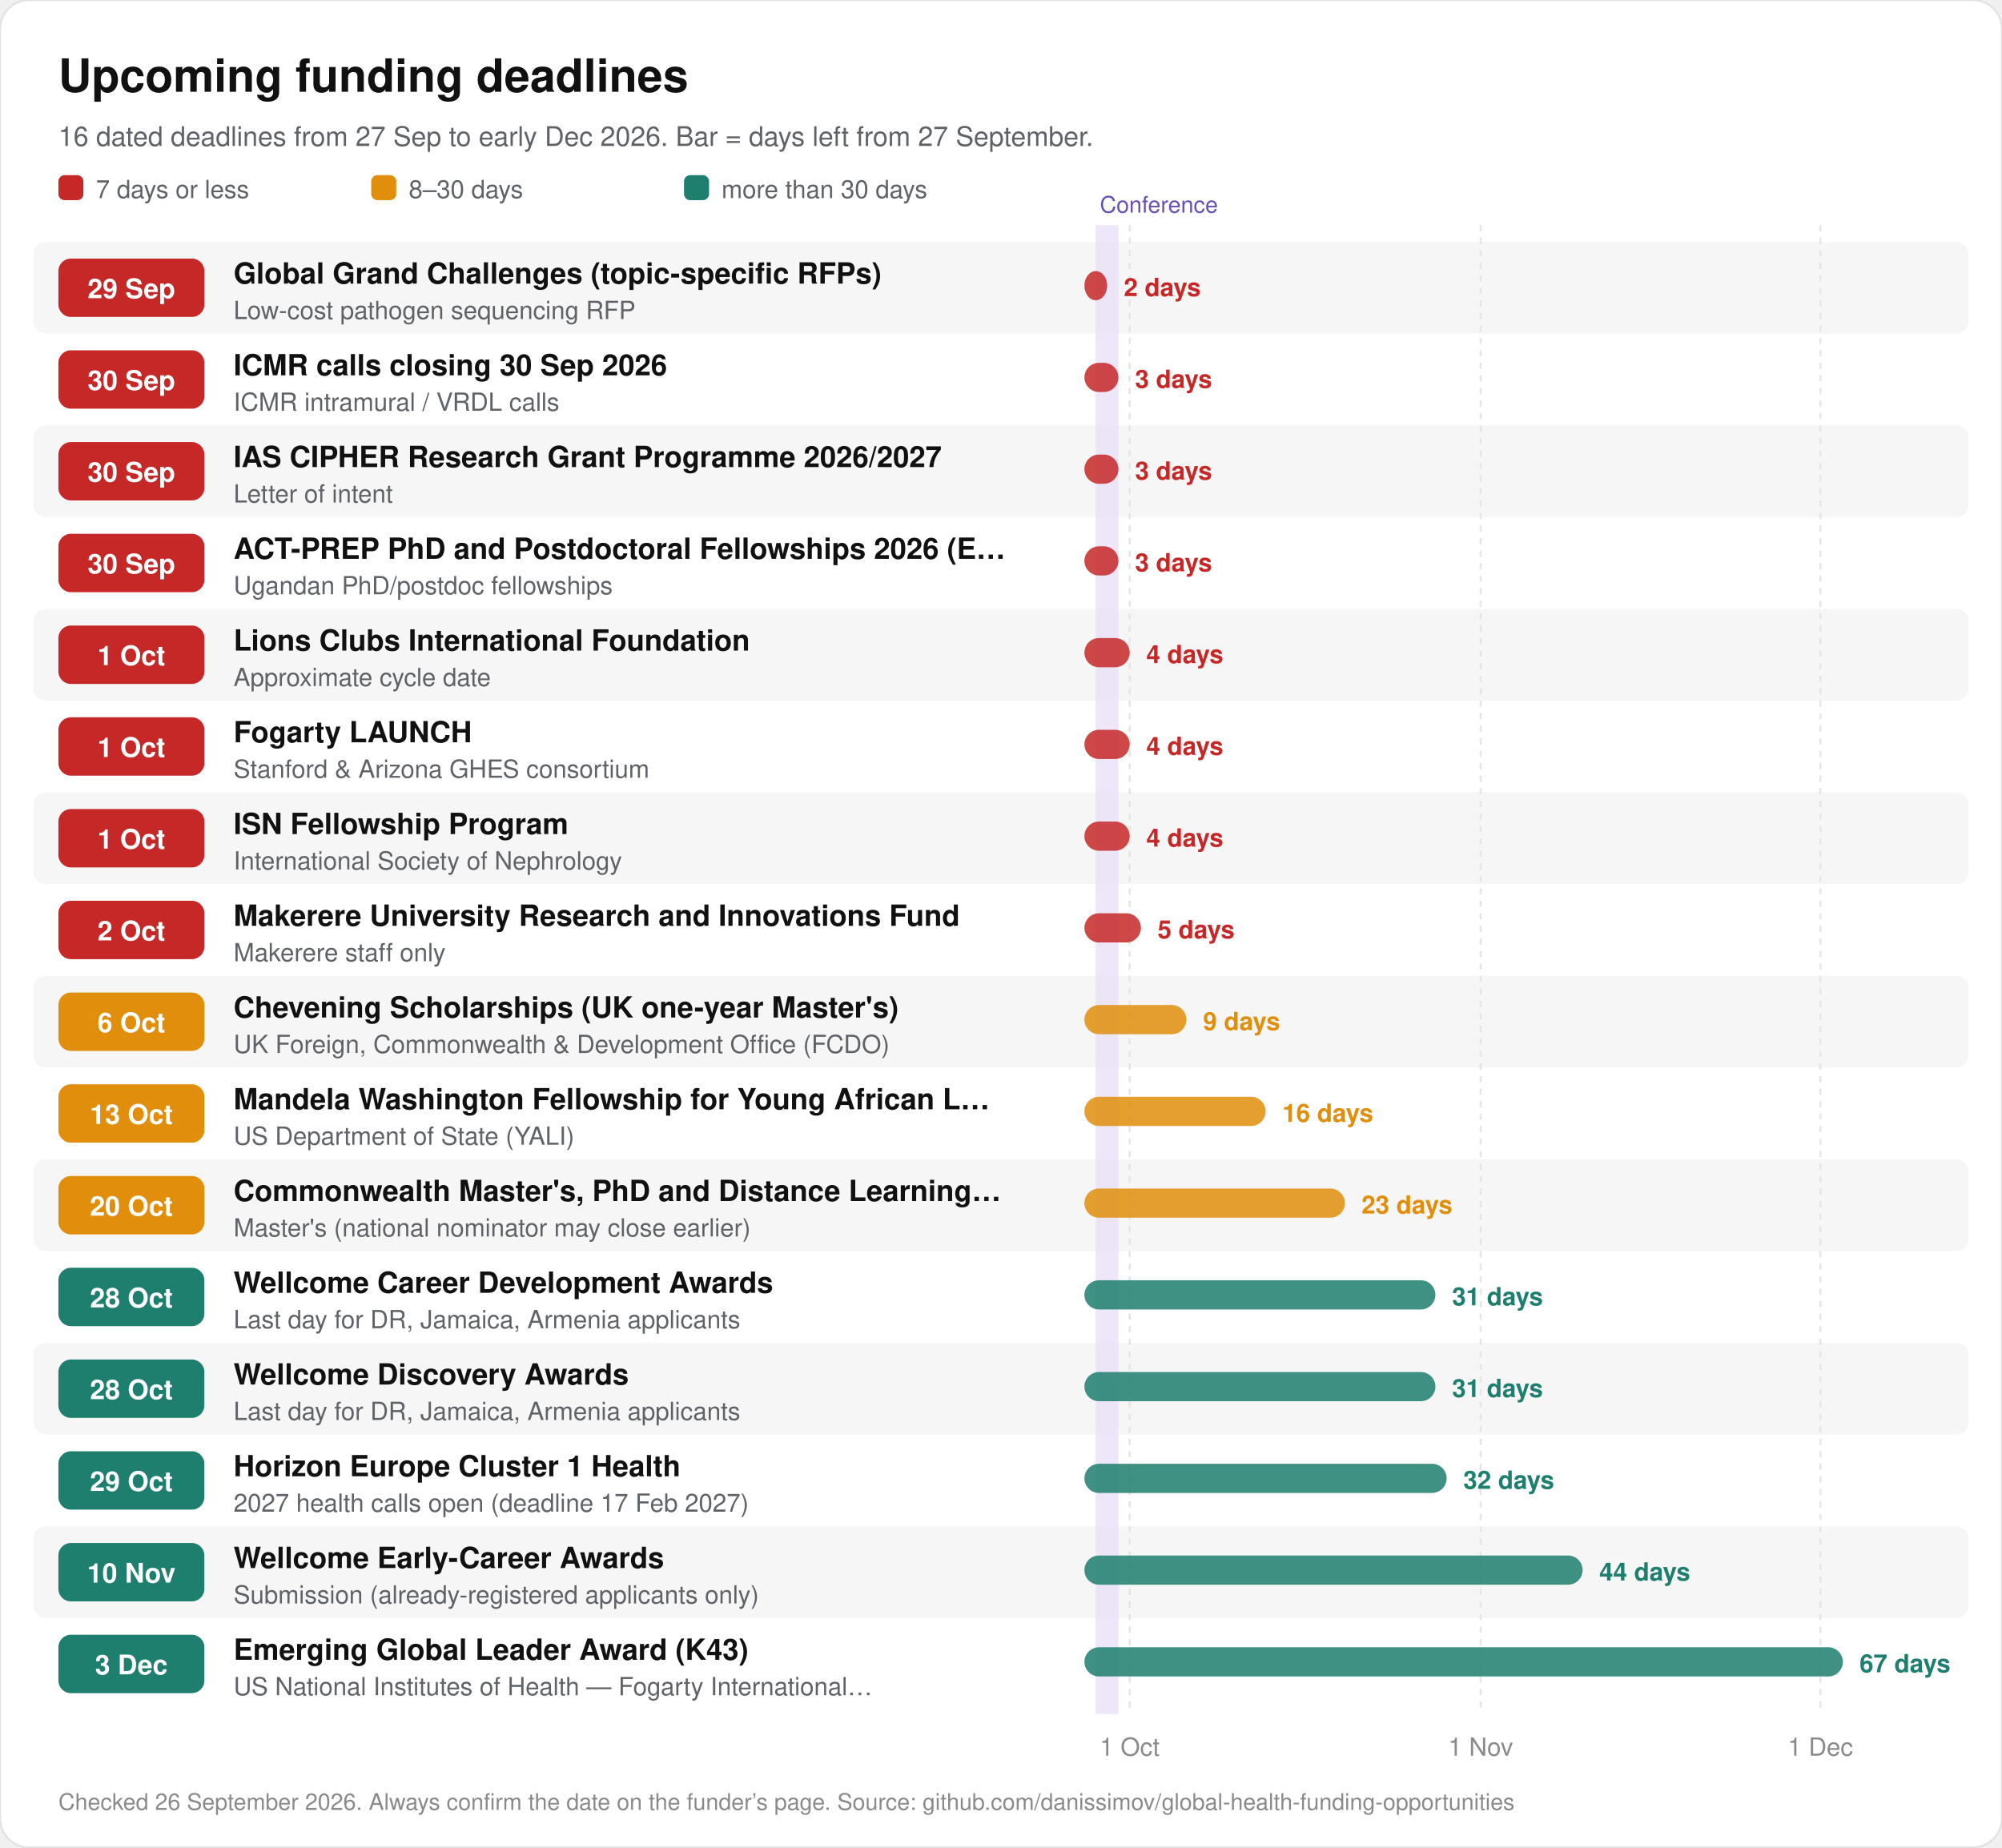
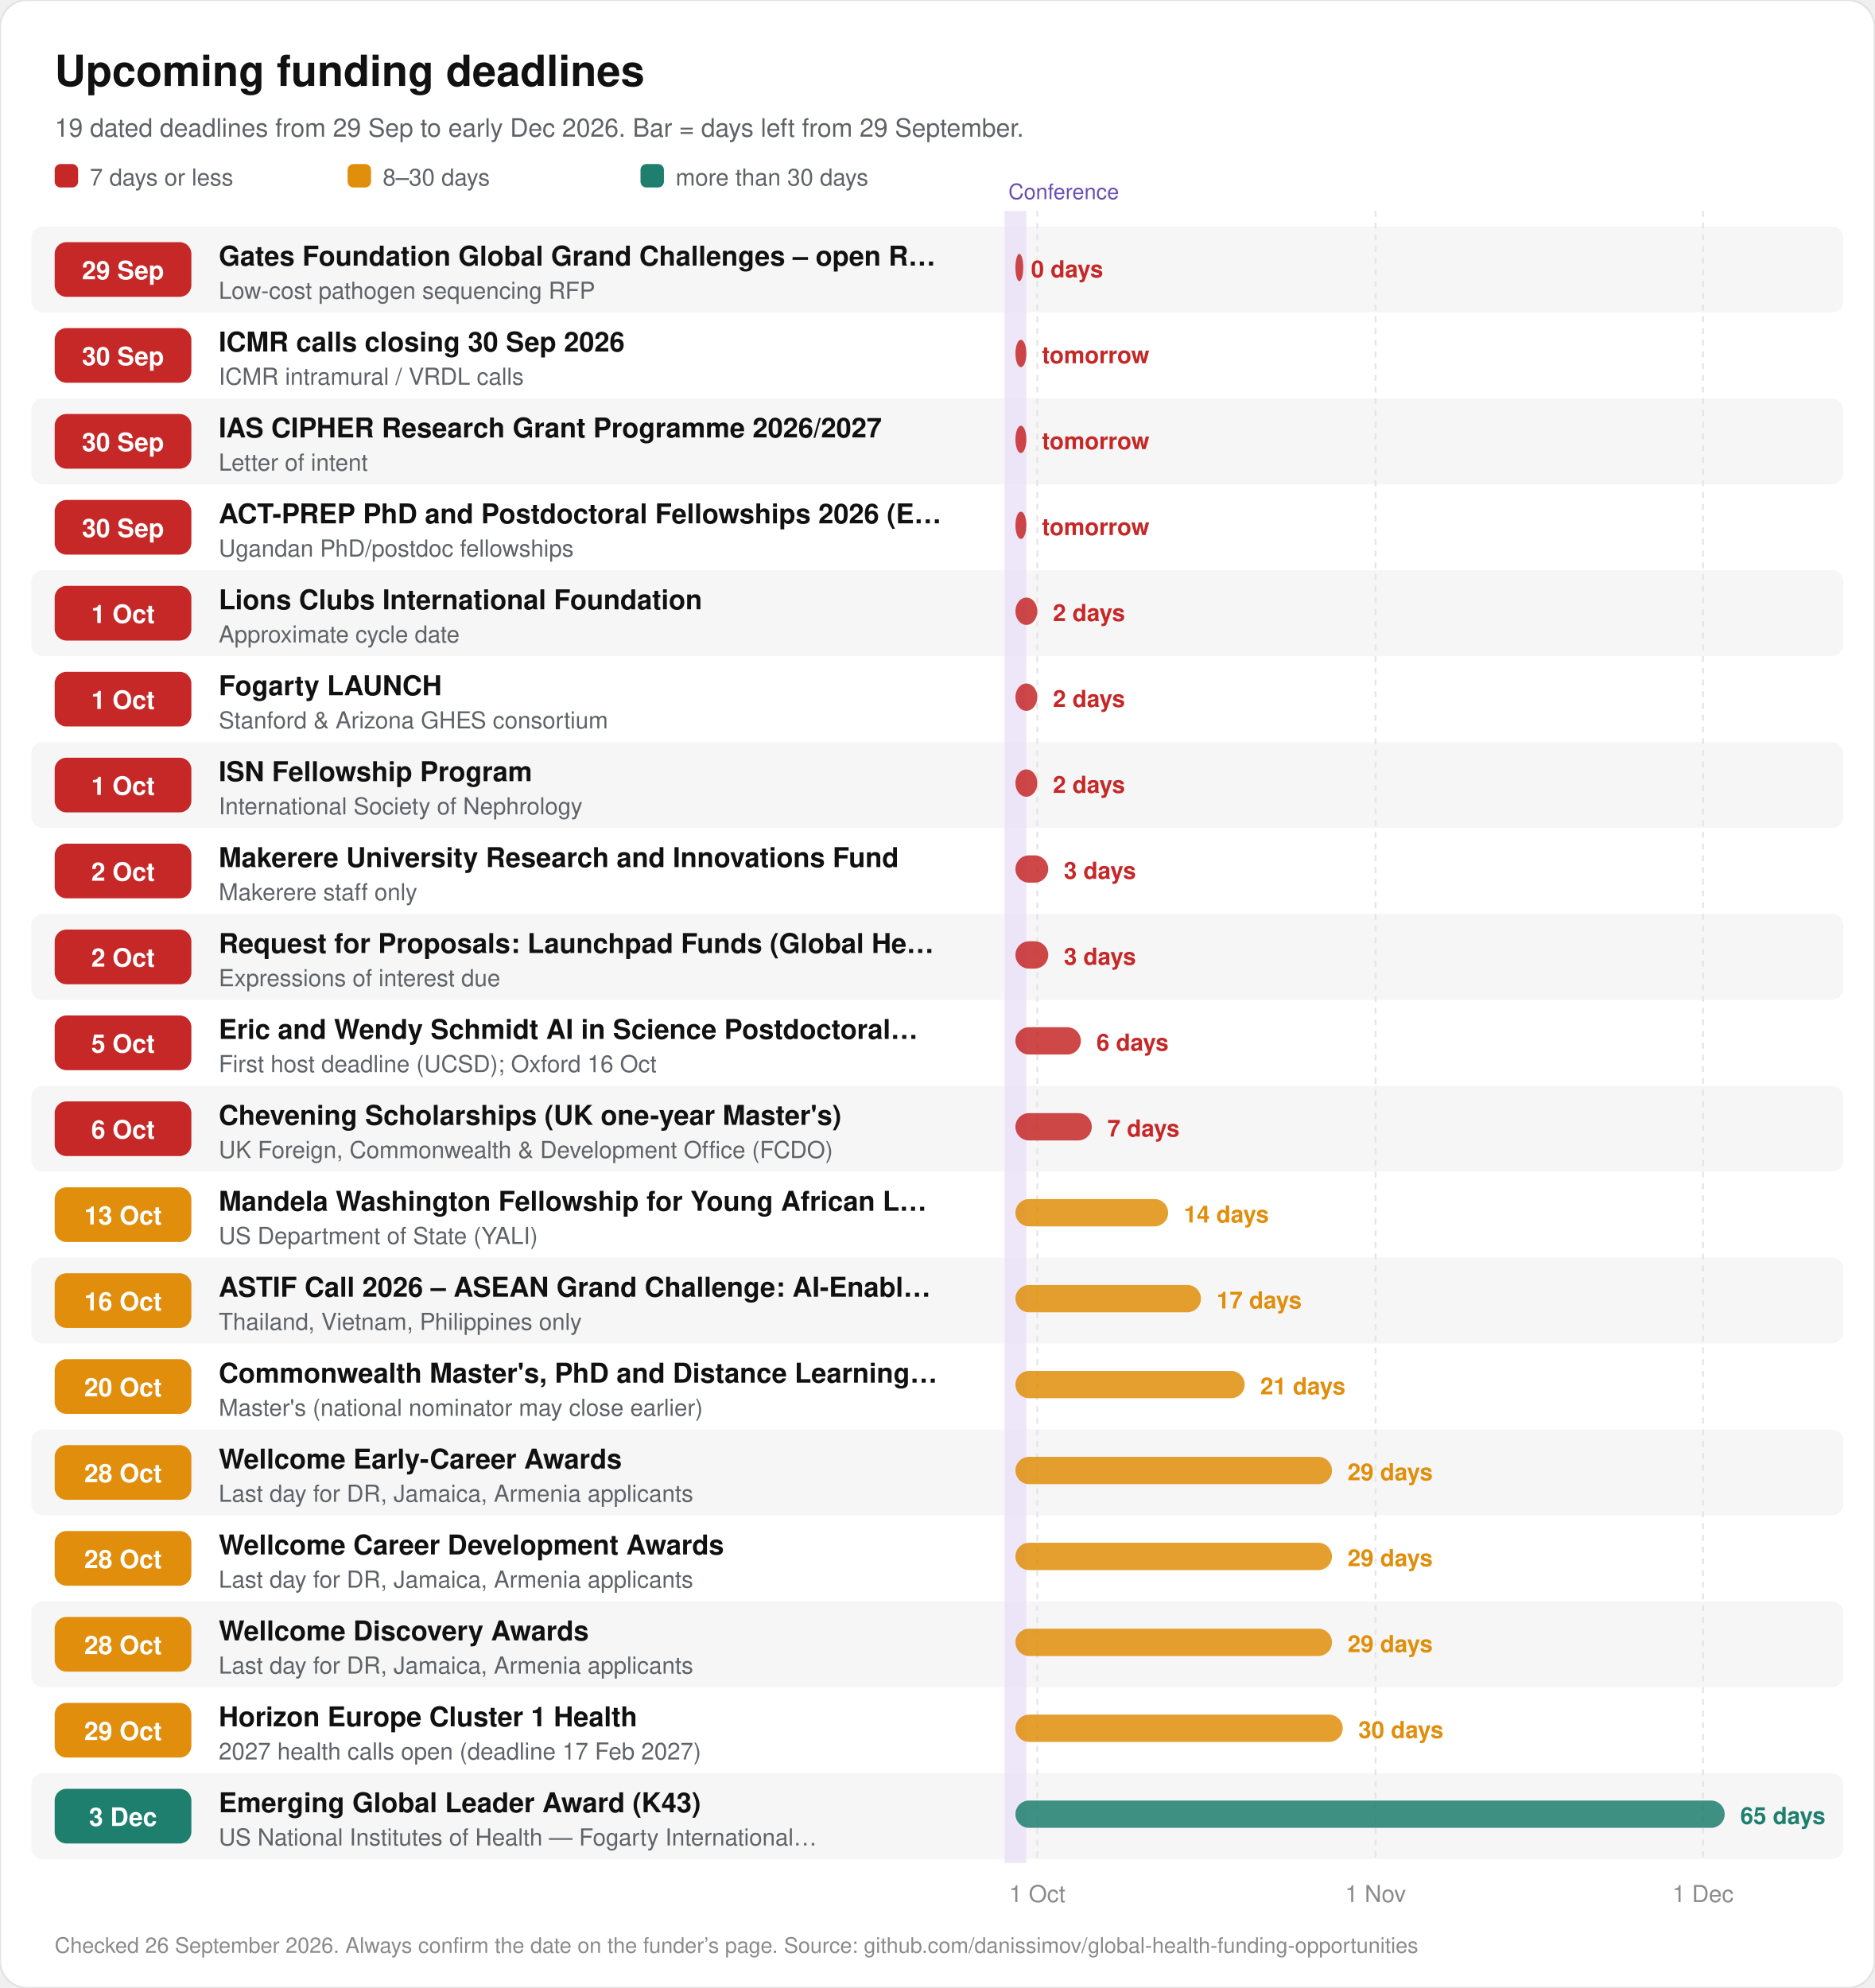
- <svg xmlns="http://www.w3.org/2000/svg" width="960" height="886" viewBox="0 0 960 886" font-family="Helvetica, Arial, sans-serif">
-   <rect x="0" y="0" width="960" height="886" rx="14" fill="#FFFFFF" stroke="#E3E3E3" />
+ <svg xmlns="http://www.w3.org/2000/svg" width="960" height="1018" viewBox="0 0 960 1018" font-family="Helvetica, Arial, sans-serif">
+   <rect x="0" y="0" width="960" height="1018" rx="14" fill="#FFFFFF" stroke="#E3E3E3" />
  <text x="28" y="44" font-size="22" font-weight="700" fill="#111111">Upcoming funding deadlines</text>
-   <text x="28" y="70" font-size="13" fill="#5F6368">16 dated deadlines from 27 Sep to early Dec 2026. Bar = days left from 27 September.</text>
+   <text x="28" y="70" font-size="13" fill="#5F6368">19 dated deadlines from 29 Sep to early Dec 2026. Bar = days left from 29 September.</text>
  <rect x="28" y="84" width="12" height="12" rx="3" fill="#C62828" />
  <text x="46" y="95" font-size="12" fill="#5F6368">7 days or less</text>
  <rect x="178" y="84" width="12" height="12" rx="3" fill="#E08E0B" />
  <text x="196" y="95" font-size="12" fill="#5F6368">8–30 days</text>
  <rect x="328" y="84" width="12" height="12" rx="3" fill="#1E7F6E" />
  <text x="346" y="95" font-size="12" fill="#5F6368">more than 30 days</text>
  <rect x="16" y="116" width="928" height="44" rx="6" fill="#F6F6F6" />
  <rect x="16" y="204" width="928" height="44" rx="6" fill="#F6F6F6" />
  <rect x="16" y="292" width="928" height="44" rx="6" fill="#F6F6F6" />
  <rect x="16" y="380" width="928" height="44" rx="6" fill="#F6F6F6" />
  <rect x="16" y="468" width="928" height="44" rx="6" fill="#F6F6F6" />
  <rect x="16" y="556" width="928" height="44" rx="6" fill="#F6F6F6" />
  <rect x="16" y="644" width="928" height="44" rx="6" fill="#F6F6F6" />
  <rect x="16" y="732" width="928" height="44" rx="6" fill="#F6F6F6" />
-   <rect x="525.4" y="108" width="10.9" height="714" fill="#E9E1F7" fill-opacity="0.8" />
-   <text x="527.4" y="102" font-size="11" fill="#6A4FB3">Conference</text>
-   <line x1="541.7" y1="108" x2="541.7" y2="822" stroke="#E6E6E6" stroke-dasharray="3 3" />
-   <text x="541.7" y="842" font-size="12" fill="#8A8A8A" text-anchor="middle">1 Oct</text>
-   <line x1="710.0" y1="108" x2="710.0" y2="822" stroke="#E6E6E6" stroke-dasharray="3 3" />
-   <text x="710.0" y="842" font-size="12" fill="#8A8A8A" text-anchor="middle">1 Nov</text>
-   <line x1="872.9" y1="108" x2="872.9" y2="822" stroke="#E6E6E6" stroke-dasharray="3 3" />
-   <text x="872.9" y="842" font-size="12" fill="#8A8A8A" text-anchor="middle">1 Dec</text>
+   <rect x="16" y="820" width="928" height="44" rx="6" fill="#F6F6F6" />
+   <rect x="16" y="908" width="928" height="44" rx="6" fill="#F6F6F6" />
+   <rect x="514.4" y="108" width="11.2" height="846" fill="#E9E1F7" fill-opacity="0.8" />
+   <text x="516.4" y="102" font-size="11" fill="#6A4FB3">Conference</text>
+   <line x1="531.2" y1="108" x2="531.2" y2="954" stroke="#E6E6E6" stroke-dasharray="3 3" />
+   <text x="531.2" y="974" font-size="12" fill="#8A8A8A" text-anchor="middle">1 Oct</text>
+   <line x1="704.4" y1="108" x2="704.4" y2="954" stroke="#E6E6E6" stroke-dasharray="3 3" />
+   <text x="704.4" y="974" font-size="12" fill="#8A8A8A" text-anchor="middle">1 Nov</text>
+   <line x1="872.1" y1="108" x2="872.1" y2="954" stroke="#E6E6E6" stroke-dasharray="3 3" />
+   <text x="872.1" y="974" font-size="12" fill="#8A8A8A" text-anchor="middle">1 Dec</text>
  <rect x="28" y="124" width="70" height="28" rx="6" fill="#C62828" />
  <text x="63" y="143" font-size="13" font-weight="700" fill="#FFFFFF" text-anchor="middle">29 Sep</text>
  <a href="https://gcgh.grandchallenges.org/grant-opportunities" target="_blank">
-     <text x="112" y="136" font-size="14" font-weight="700" fill="#111111">Global Grand Challenges (topic-specific RFPs)</text>
+     <text x="112" y="136" font-size="14" font-weight="700" fill="#111111">Gates Foundation Global Grand Challenges – open R…</text>
  </a>
  <text x="112" y="153" font-size="12" fill="#5F6368">Low-cost pathogen sequencing RFP</text>
-   <rect x="520" y="130" width="10.9" height="14" rx="7" fill="#C62828" fill-opacity="0.85" />
-   <text x="538.9" y="142" font-size="12" font-weight="700" fill="#C62828">2 days</text>
+   <rect x="520" y="130" width="4.0" height="14" rx="7" fill="#C62828" fill-opacity="0.85" />
+   <text x="528.0" y="142" font-size="12" font-weight="700" fill="#C62828">0 days</text>
  <rect x="28" y="168" width="70" height="28" rx="6" fill="#C62828" />
  <text x="63" y="187" font-size="13" font-weight="700" fill="#FFFFFF" text-anchor="middle">30 Sep</text>
  <a href="https://www.icmr.gov.in/post/call-for-proposals-under-icmr-intramural-research-program-2026-last-date-of-submission-september-30-2026-till-17-00-hrs" target="_blank">
    <text x="112" y="180" font-size="14" font-weight="700" fill="#111111">ICMR calls closing 30 Sep 2026</text>
  </a>
  <text x="112" y="197" font-size="12" fill="#5F6368">ICMR intramural / VRDL calls</text>
-   <rect x="520" y="174" width="16.3" height="14" rx="7" fill="#C62828" fill-opacity="0.85" />
-   <text x="544.3" y="186" font-size="12" font-weight="700" fill="#C62828">3 days</text>
+   <rect x="520" y="174" width="5.6" height="14" rx="7" fill="#C62828" fill-opacity="0.85" />
+   <text x="533.6" y="186" font-size="12" font-weight="700" fill="#C62828">tomorrow</text>
  <rect x="28" y="212" width="70" height="28" rx="6" fill="#C62828" />
  <text x="63" y="231" font-size="13" font-weight="700" fill="#FFFFFF" text-anchor="middle">30 Sep</text>
  <a href="https://www.iasociety.org/grants/cipher-grant-programme-2026-2027" target="_blank">
    <text x="112" y="224" font-size="14" font-weight="700" fill="#111111">IAS CIPHER Research Grant Programme 2026/2027</text>
  </a>
  <text x="112" y="241" font-size="12" fill="#5F6368">Letter of intent</text>
-   <rect x="520" y="218" width="16.3" height="14" rx="7" fill="#C62828" fill-opacity="0.85" />
-   <text x="544.3" y="230" font-size="12" font-weight="700" fill="#C62828">3 days</text>
+   <rect x="520" y="218" width="5.6" height="14" rx="7" fill="#C62828" fill-opacity="0.85" />
+   <text x="533.6" y="230" font-size="12" font-weight="700" fill="#C62828">tomorrow</text>
  <rect x="28" y="256" width="70" height="28" rx="6" fill="#C62828" />
  <text x="63" y="275" font-size="13" font-weight="700" fill="#FFFFFF" text-anchor="middle">30 Sep</text>
  <a href="https://act-prep.org/opportunities/" target="_blank">
    <text x="112" y="268" font-size="14" font-weight="700" fill="#111111">ACT-PREP PhD and Postdoctoral Fellowships 2026 (E…</text>
  </a>
  <text x="112" y="285" font-size="12" fill="#5F6368">Ugandan PhD/postdoc fellowships</text>
-   <rect x="520" y="262" width="16.3" height="14" rx="7" fill="#C62828" fill-opacity="0.85" />
-   <text x="544.3" y="274" font-size="12" font-weight="700" fill="#C62828">3 days</text>
+   <rect x="520" y="262" width="5.6" height="14" rx="7" fill="#C62828" fill-opacity="0.85" />
+   <text x="533.6" y="274" font-size="12" font-weight="700" fill="#C62828">tomorrow</text>
  <rect x="28" y="300" width="70" height="28" rx="6" fill="#C62828" />
  <text x="63" y="319" font-size="13" font-weight="700" fill="#FFFFFF" text-anchor="middle">1 Oct</text>
  <a href="https://www.lionsclubs.org/en/lcif-grants-toolkit" target="_blank">
    <text x="112" y="312" font-size="14" font-weight="700" fill="#111111">Lions Clubs International Foundation</text>
  </a>
  <text x="112" y="329" font-size="12" fill="#5F6368">Approximate cycle date</text>
-   <rect x="520" y="306" width="21.7" height="14" rx="7" fill="#C62828" fill-opacity="0.85" />
-   <text x="549.7" y="318" font-size="12" font-weight="700" fill="#C62828">4 days</text>
+   <rect x="520" y="306" width="11.2" height="14" rx="7" fill="#C62828" fill-opacity="0.85" />
+   <text x="539.2" y="318" font-size="12" font-weight="700" fill="#C62828">2 days</text>
  <rect x="28" y="344" width="70" height="28" rx="6" fill="#C62828" />
  <text x="63" y="363" font-size="13" font-weight="700" fill="#FFFFFF" text-anchor="middle">1 Oct</text>
  <a href="https://www.fic.nih.gov/Programs/Pages/scholars-fellows-global-health.aspx" target="_blank">
    <text x="112" y="356" font-size="14" font-weight="700" fill="#111111">Fogarty LAUNCH</text>
  </a>
  <text x="112" y="373" font-size="12" fill="#5F6368">Stanford &amp; Arizona GHES consortium</text>
-   <rect x="520" y="350" width="21.7" height="14" rx="7" fill="#C62828" fill-opacity="0.85" />
-   <text x="549.7" y="362" font-size="12" font-weight="700" fill="#C62828">4 days</text>
+   <rect x="520" y="350" width="11.2" height="14" rx="7" fill="#C62828" fill-opacity="0.85" />
+   <text x="539.2" y="362" font-size="12" font-weight="700" fill="#C62828">2 days</text>
  <rect x="28" y="388" width="70" height="28" rx="6" fill="#C62828" />
  <text x="63" y="407" font-size="13" font-weight="700" fill="#FFFFFF" text-anchor="middle">1 Oct</text>
  <a href="https://fellowship.theisn.org/" target="_blank">
    <text x="112" y="400" font-size="14" font-weight="700" fill="#111111">ISN Fellowship Program</text>
  </a>
  <text x="112" y="417" font-size="12" fill="#5F6368">International Society of Nephrology</text>
-   <rect x="520" y="394" width="21.7" height="14" rx="7" fill="#C62828" fill-opacity="0.85" />
-   <text x="549.7" y="406" font-size="12" font-weight="700" fill="#C62828">4 days</text>
+   <rect x="520" y="394" width="11.2" height="14" rx="7" fill="#C62828" fill-opacity="0.85" />
+   <text x="539.2" y="406" font-size="12" font-weight="700" fill="#C62828">2 days</text>
  <rect x="28" y="432" width="70" height="28" rx="6" fill="#C62828" />
  <text x="63" y="451" font-size="13" font-weight="700" fill="#FFFFFF" text-anchor="middle">2 Oct</text>
  <a href="https://rif.mak.ac.ug/rif8-call-for-applications-fy-2026-27/" target="_blank">
    <text x="112" y="444" font-size="14" font-weight="700" fill="#111111">Makerere University Research and Innovations Fund</text>
  </a>
  <text x="112" y="461" font-size="12" fill="#5F6368">Makerere staff only</text>
-   <rect x="520" y="438" width="27.1" height="14" rx="7" fill="#C62828" fill-opacity="0.85" />
-   <text x="555.1" y="450" font-size="12" font-weight="700" fill="#C62828">5 days</text>
-   <rect x="28" y="476" width="70" height="28" rx="6" fill="#E08E0B" />
-   <text x="63" y="495" font-size="13" font-weight="700" fill="#FFFFFF" text-anchor="middle">6 Oct</text>
+   <rect x="520" y="438" width="16.8" height="14" rx="7" fill="#C62828" fill-opacity="0.85" />
+   <text x="544.8" y="450" font-size="12" font-weight="700" fill="#C62828">3 days</text>
+   <rect x="28" y="476" width="70" height="28" rx="6" fill="#C62828" />
+   <text x="63" y="495" font-size="13" font-weight="700" fill="#FFFFFF" text-anchor="middle">2 Oct</text>
+   <a href="https://coefficientgiving.org/funds/global-health-wellbeing-opportunities/request-for-proposals-launchpad-funds/" target="_blank">
+     <text x="112" y="488" font-size="14" font-weight="700" fill="#111111">Request for Proposals: Launchpad Funds (Global He…</text>
+   </a>
+   <text x="112" y="505" font-size="12" fill="#5F6368">Expressions of interest due</text>
+   <rect x="520" y="482" width="16.8" height="14" rx="7" fill="#C62828" fill-opacity="0.85" />
+   <text x="544.8" y="494" font-size="12" font-weight="700" fill="#C62828">3 days</text>
+   <rect x="28" y="520" width="70" height="28" rx="6" fill="#C62828" />
+   <text x="63" y="539" font-size="13" font-weight="700" fill="#FFFFFF" text-anchor="middle">5 Oct</text>
+   <a href="https://schmidtaiinsciencepostdocs.ucsd.edu/" target="_blank">
+     <text x="112" y="532" font-size="14" font-weight="700" fill="#111111">Eric and Wendy Schmidt AI in Science Postdoctoral…</text>
+   </a>
+   <text x="112" y="549" font-size="12" fill="#5F6368">First host deadline (UCSD); Oxford 16 Oct</text>
+   <rect x="520" y="526" width="33.5" height="14" rx="7" fill="#C62828" fill-opacity="0.85" />
+   <text x="561.5" y="538" font-size="12" font-weight="700" fill="#C62828">6 days</text>
+   <rect x="28" y="564" width="70" height="28" rx="6" fill="#C62828" />
+   <text x="63" y="583" font-size="13" font-weight="700" fill="#FFFFFF" text-anchor="middle">6 Oct</text>
  <a href="https://www.chevening.org/scholarships/application-timeline/" target="_blank">
-     <text x="112" y="488" font-size="14" font-weight="700" fill="#111111">Chevening Scholarships (UK one-year Master's)</text>
+     <text x="112" y="576" font-size="14" font-weight="700" fill="#111111">Chevening Scholarships (UK one-year Master's)</text>
  </a>
-   <text x="112" y="505" font-size="12" fill="#5F6368">UK Foreign, Commonwealth &amp; Development Office (FCDO)</text>
-   <rect x="520" y="482" width="48.9" height="14" rx="7" fill="#E08E0B" fill-opacity="0.85" />
-   <text x="576.9" y="494" font-size="12" font-weight="700" fill="#E08E0B">9 days</text>
-   <rect x="28" y="520" width="70" height="28" rx="6" fill="#E08E0B" />
-   <text x="63" y="539" font-size="13" font-weight="700" fill="#FFFFFF" text-anchor="middle">13 Oct</text>
+   <text x="112" y="593" font-size="12" fill="#5F6368">UK Foreign, Commonwealth &amp; Development Office (FCDO)</text>
+   <rect x="520" y="570" width="39.1" height="14" rx="7" fill="#C62828" fill-opacity="0.85" />
+   <text x="567.1" y="582" font-size="12" font-weight="700" fill="#C62828">7 days</text>
+   <rect x="28" y="608" width="70" height="28" rx="6" fill="#E08E0B" />
+   <text x="63" y="627" font-size="13" font-weight="700" fill="#FFFFFF" text-anchor="middle">13 Oct</text>
  <a href="https://www.mandelawashingtonfellowship.org/2027-application-instructions/" target="_blank">
-     <text x="112" y="532" font-size="14" font-weight="700" fill="#111111">Mandela Washington Fellowship for Young African L…</text>
+     <text x="112" y="620" font-size="14" font-weight="700" fill="#111111">Mandela Washington Fellowship for Young African L…</text>
  </a>
-   <text x="112" y="549" font-size="12" fill="#5F6368">US Department of State (YALI)</text>
-   <rect x="520" y="526" width="86.9" height="14" rx="7" fill="#E08E0B" fill-opacity="0.85" />
-   <text x="614.9" y="538" font-size="12" font-weight="700" fill="#E08E0B">16 days</text>
-   <rect x="28" y="564" width="70" height="28" rx="6" fill="#E08E0B" />
-   <text x="63" y="583" font-size="13" font-weight="700" fill="#FFFFFF" text-anchor="middle">20 Oct</text>
+   <text x="112" y="637" font-size="12" fill="#5F6368">US Department of State (YALI)</text>
+   <rect x="520" y="614" width="78.2" height="14" rx="7" fill="#E08E0B" fill-opacity="0.85" />
+   <text x="606.2" y="626" font-size="12" font-weight="700" fill="#E08E0B">14 days</text>
+   <rect x="28" y="652" width="70" height="28" rx="6" fill="#E08E0B" />
+   <text x="63" y="671" font-size="13" font-weight="700" fill="#FFFFFF" text-anchor="middle">16 Oct</text>
+   <a href="https://astnet.asean.org/astif/" target="_blank">
+     <text x="112" y="664" font-size="14" font-weight="700" fill="#111111">ASTIF Call 2026 – ASEAN Grand Challenge: AI-Enabl…</text>
+   </a>
+   <text x="112" y="681" font-size="12" fill="#5F6368">Thailand, Vietnam, Philippines only</text>
+   <rect x="520" y="658" width="95.0" height="14" rx="7" fill="#E08E0B" fill-opacity="0.85" />
+   <text x="623.0" y="670" font-size="12" font-weight="700" fill="#E08E0B">17 days</text>
+   <rect x="28" y="696" width="70" height="28" rx="6" fill="#E08E0B" />
+   <text x="63" y="715" font-size="13" font-weight="700" fill="#FFFFFF" text-anchor="middle">20 Oct</text>
  <a href="https://cscuk.fcdo.gov.uk/about-us/scholarships-and-fellowships" target="_blank">
-     <text x="112" y="576" font-size="14" font-weight="700" fill="#111111">Commonwealth Master's, PhD and Distance Learning…</text>
+     <text x="112" y="708" font-size="14" font-weight="700" fill="#111111">Commonwealth Master's, PhD and Distance Learning…</text>
  </a>
-   <text x="112" y="593" font-size="12" fill="#5F6368">Master's (national nominator may close earlier)</text>
-   <rect x="520" y="570" width="124.9" height="14" rx="7" fill="#E08E0B" fill-opacity="0.85" />
-   <text x="652.9" y="582" font-size="12" font-weight="700" fill="#E08E0B">23 days</text>
-   <rect x="28" y="608" width="70" height="28" rx="6" fill="#1E7F6E" />
-   <text x="63" y="627" font-size="13" font-weight="700" fill="#FFFFFF" text-anchor="middle">28 Oct</text>
-   <a href="https://wellcome.org/research-funding/schemes/wellcome-career-development-awards" target="_blank">
-     <text x="112" y="620" font-size="14" font-weight="700" fill="#111111">Wellcome Career Development Awards</text>
-   </a>
-   <text x="112" y="637" font-size="12" fill="#5F6368">Last day for DR, Jamaica, Armenia applicants</text>
-   <rect x="520" y="614" width="168.3" height="14" rx="7" fill="#1E7F6E" fill-opacity="0.85" />
-   <text x="696.3" y="626" font-size="12" font-weight="700" fill="#1E7F6E">31 days</text>
-   <rect x="28" y="652" width="70" height="28" rx="6" fill="#1E7F6E" />
-   <text x="63" y="671" font-size="13" font-weight="700" fill="#FFFFFF" text-anchor="middle">28 Oct</text>
-   <a href="https://wellcome.org/research-funding/schemes/wellcome-discovery-awards" target="_blank">
-     <text x="112" y="664" font-size="14" font-weight="700" fill="#111111">Wellcome Discovery Awards</text>
-   </a>
-   <text x="112" y="681" font-size="12" fill="#5F6368">Last day for DR, Jamaica, Armenia applicants</text>
-   <rect x="520" y="658" width="168.3" height="14" rx="7" fill="#1E7F6E" fill-opacity="0.85" />
-   <text x="696.3" y="670" font-size="12" font-weight="700" fill="#1E7F6E">31 days</text>
-   <rect x="28" y="696" width="70" height="28" rx="6" fill="#1E7F6E" />
-   <text x="63" y="715" font-size="13" font-weight="700" fill="#FFFFFF" text-anchor="middle">29 Oct</text>
-   <a href="https://horizoneuropencpportal.eu/store/overview-health-calls-2026-and-2027-horizon-europe" target="_blank">
-     <text x="112" y="708" font-size="14" font-weight="700" fill="#111111">Horizon Europe Cluster 1 Health</text>
-   </a>
-   <text x="112" y="725" font-size="12" fill="#5F6368">2027 health calls open (deadline 17 Feb 2027)</text>
-   <rect x="520" y="702" width="173.7" height="14" rx="7" fill="#1E7F6E" fill-opacity="0.85" />
-   <text x="701.7" y="714" font-size="12" font-weight="700" fill="#1E7F6E">32 days</text>
-   <rect x="28" y="740" width="70" height="28" rx="6" fill="#1E7F6E" />
-   <text x="63" y="759" font-size="13" font-weight="700" fill="#FFFFFF" text-anchor="middle">10 Nov</text>
+   <text x="112" y="725" font-size="12" fill="#5F6368">Master's (national nominator may close earlier)</text>
+   <rect x="520" y="702" width="117.4" height="14" rx="7" fill="#E08E0B" fill-opacity="0.85" />
+   <text x="645.4" y="714" font-size="12" font-weight="700" fill="#E08E0B">21 days</text>
+   <rect x="28" y="740" width="70" height="28" rx="6" fill="#E08E0B" />
+   <text x="63" y="759" font-size="13" font-weight="700" fill="#FFFFFF" text-anchor="middle">28 Oct</text>
  <a href="https://wellcome.org/research-funding/schemes/wellcome-early-career-awards" target="_blank">
    <text x="112" y="752" font-size="14" font-weight="700" fill="#111111">Wellcome Early-Career Awards</text>
  </a>
-   <text x="112" y="769" font-size="12" fill="#5F6368">Submission (already-registered applicants only)</text>
-   <rect x="520" y="746" width="238.9" height="14" rx="7" fill="#1E7F6E" fill-opacity="0.85" />
-   <text x="766.9" y="758" font-size="12" font-weight="700" fill="#1E7F6E">44 days</text>
-   <rect x="28" y="784" width="70" height="28" rx="6" fill="#1E7F6E" />
-   <text x="63" y="803" font-size="13" font-weight="700" fill="#FFFFFF" text-anchor="middle">3 Dec</text>
+   <text x="112" y="769" font-size="12" fill="#5F6368">Last day for DR, Jamaica, Armenia applicants</text>
+   <rect x="520" y="746" width="162.1" height="14" rx="7" fill="#E08E0B" fill-opacity="0.85" />
+   <text x="690.1" y="758" font-size="12" font-weight="700" fill="#E08E0B">29 days</text>
+   <rect x="28" y="784" width="70" height="28" rx="6" fill="#E08E0B" />
+   <text x="63" y="803" font-size="13" font-weight="700" fill="#FFFFFF" text-anchor="middle">28 Oct</text>
+   <a href="https://wellcome.org/research-funding/schemes/wellcome-career-development-awards" target="_blank">
+     <text x="112" y="796" font-size="14" font-weight="700" fill="#111111">Wellcome Career Development Awards</text>
+   </a>
+   <text x="112" y="813" font-size="12" fill="#5F6368">Last day for DR, Jamaica, Armenia applicants</text>
+   <rect x="520" y="790" width="162.1" height="14" rx="7" fill="#E08E0B" fill-opacity="0.85" />
+   <text x="690.1" y="802" font-size="12" font-weight="700" fill="#E08E0B">29 days</text>
+   <rect x="28" y="828" width="70" height="28" rx="6" fill="#E08E0B" />
+   <text x="63" y="847" font-size="13" font-weight="700" fill="#FFFFFF" text-anchor="middle">28 Oct</text>
+   <a href="https://wellcome.org/research-funding/schemes/wellcome-discovery-awards" target="_blank">
+     <text x="112" y="840" font-size="14" font-weight="700" fill="#111111">Wellcome Discovery Awards</text>
+   </a>
+   <text x="112" y="857" font-size="12" fill="#5F6368">Last day for DR, Jamaica, Armenia applicants</text>
+   <rect x="520" y="834" width="162.1" height="14" rx="7" fill="#E08E0B" fill-opacity="0.85" />
+   <text x="690.1" y="846" font-size="12" font-weight="700" fill="#E08E0B">29 days</text>
+   <rect x="28" y="872" width="70" height="28" rx="6" fill="#E08E0B" />
+   <text x="63" y="891" font-size="13" font-weight="700" fill="#FFFFFF" text-anchor="middle">29 Oct</text>
+   <a href="https://horizoneuropencpportal.eu/store/overview-health-calls-2026-and-2027-horizon-europe" target="_blank">
+     <text x="112" y="884" font-size="14" font-weight="700" fill="#111111">Horizon Europe Cluster 1 Health</text>
+   </a>
+   <text x="112" y="901" font-size="12" fill="#5F6368">2027 health calls open (deadline 17 Feb 2027)</text>
+   <rect x="520" y="878" width="167.6" height="14" rx="7" fill="#E08E0B" fill-opacity="0.85" />
+   <text x="695.6" y="890" font-size="12" font-weight="700" fill="#E08E0B">30 days</text>
+   <rect x="28" y="916" width="70" height="28" rx="6" fill="#1E7F6E" />
+   <text x="63" y="935" font-size="13" font-weight="700" fill="#FFFFFF" text-anchor="middle">3 Dec</text>
  <a href="https://www.fic.nih.gov/Programs/Pages/emerging-global-leader.aspx" target="_blank">
-     <text x="112" y="796" font-size="14" font-weight="700" fill="#111111">Emerging Global Leader Award (K43)</text>
+     <text x="112" y="928" font-size="14" font-weight="700" fill="#111111">Emerging Global Leader Award (K43)</text>
  </a>
-   <text x="112" y="813" font-size="12" fill="#5F6368">US National Institutes of Health — Fogarty International…</text>
-   <rect x="520" y="790" width="363.7" height="14" rx="7" fill="#1E7F6E" fill-opacity="0.85" />
-   <text x="891.7" y="802" font-size="12" font-weight="700" fill="#1E7F6E">67 days</text>
-   <text x="28" y="868" font-size="11" fill="#8A8A8A">Checked 26 September 2026. Always confirm the date on the funder’s page. Source: github.com/danissimov/global-health-funding-opportunities</text>
+   <text x="112" y="945" font-size="12" fill="#5F6368">US National Institutes of Health — Fogarty International…</text>
+   <rect x="520" y="922" width="363.2" height="14" rx="7" fill="#1E7F6E" fill-opacity="0.85" />
+   <text x="891.2" y="934" font-size="12" font-weight="700" fill="#1E7F6E">65 days</text>
+   <text x="28" y="1000" font-size="11" fill="#8A8A8A">Checked 26 September 2026. Always confirm the date on the funder’s page. Source: github.com/danissimov/global-health-funding-opportunities</text>
</svg>
